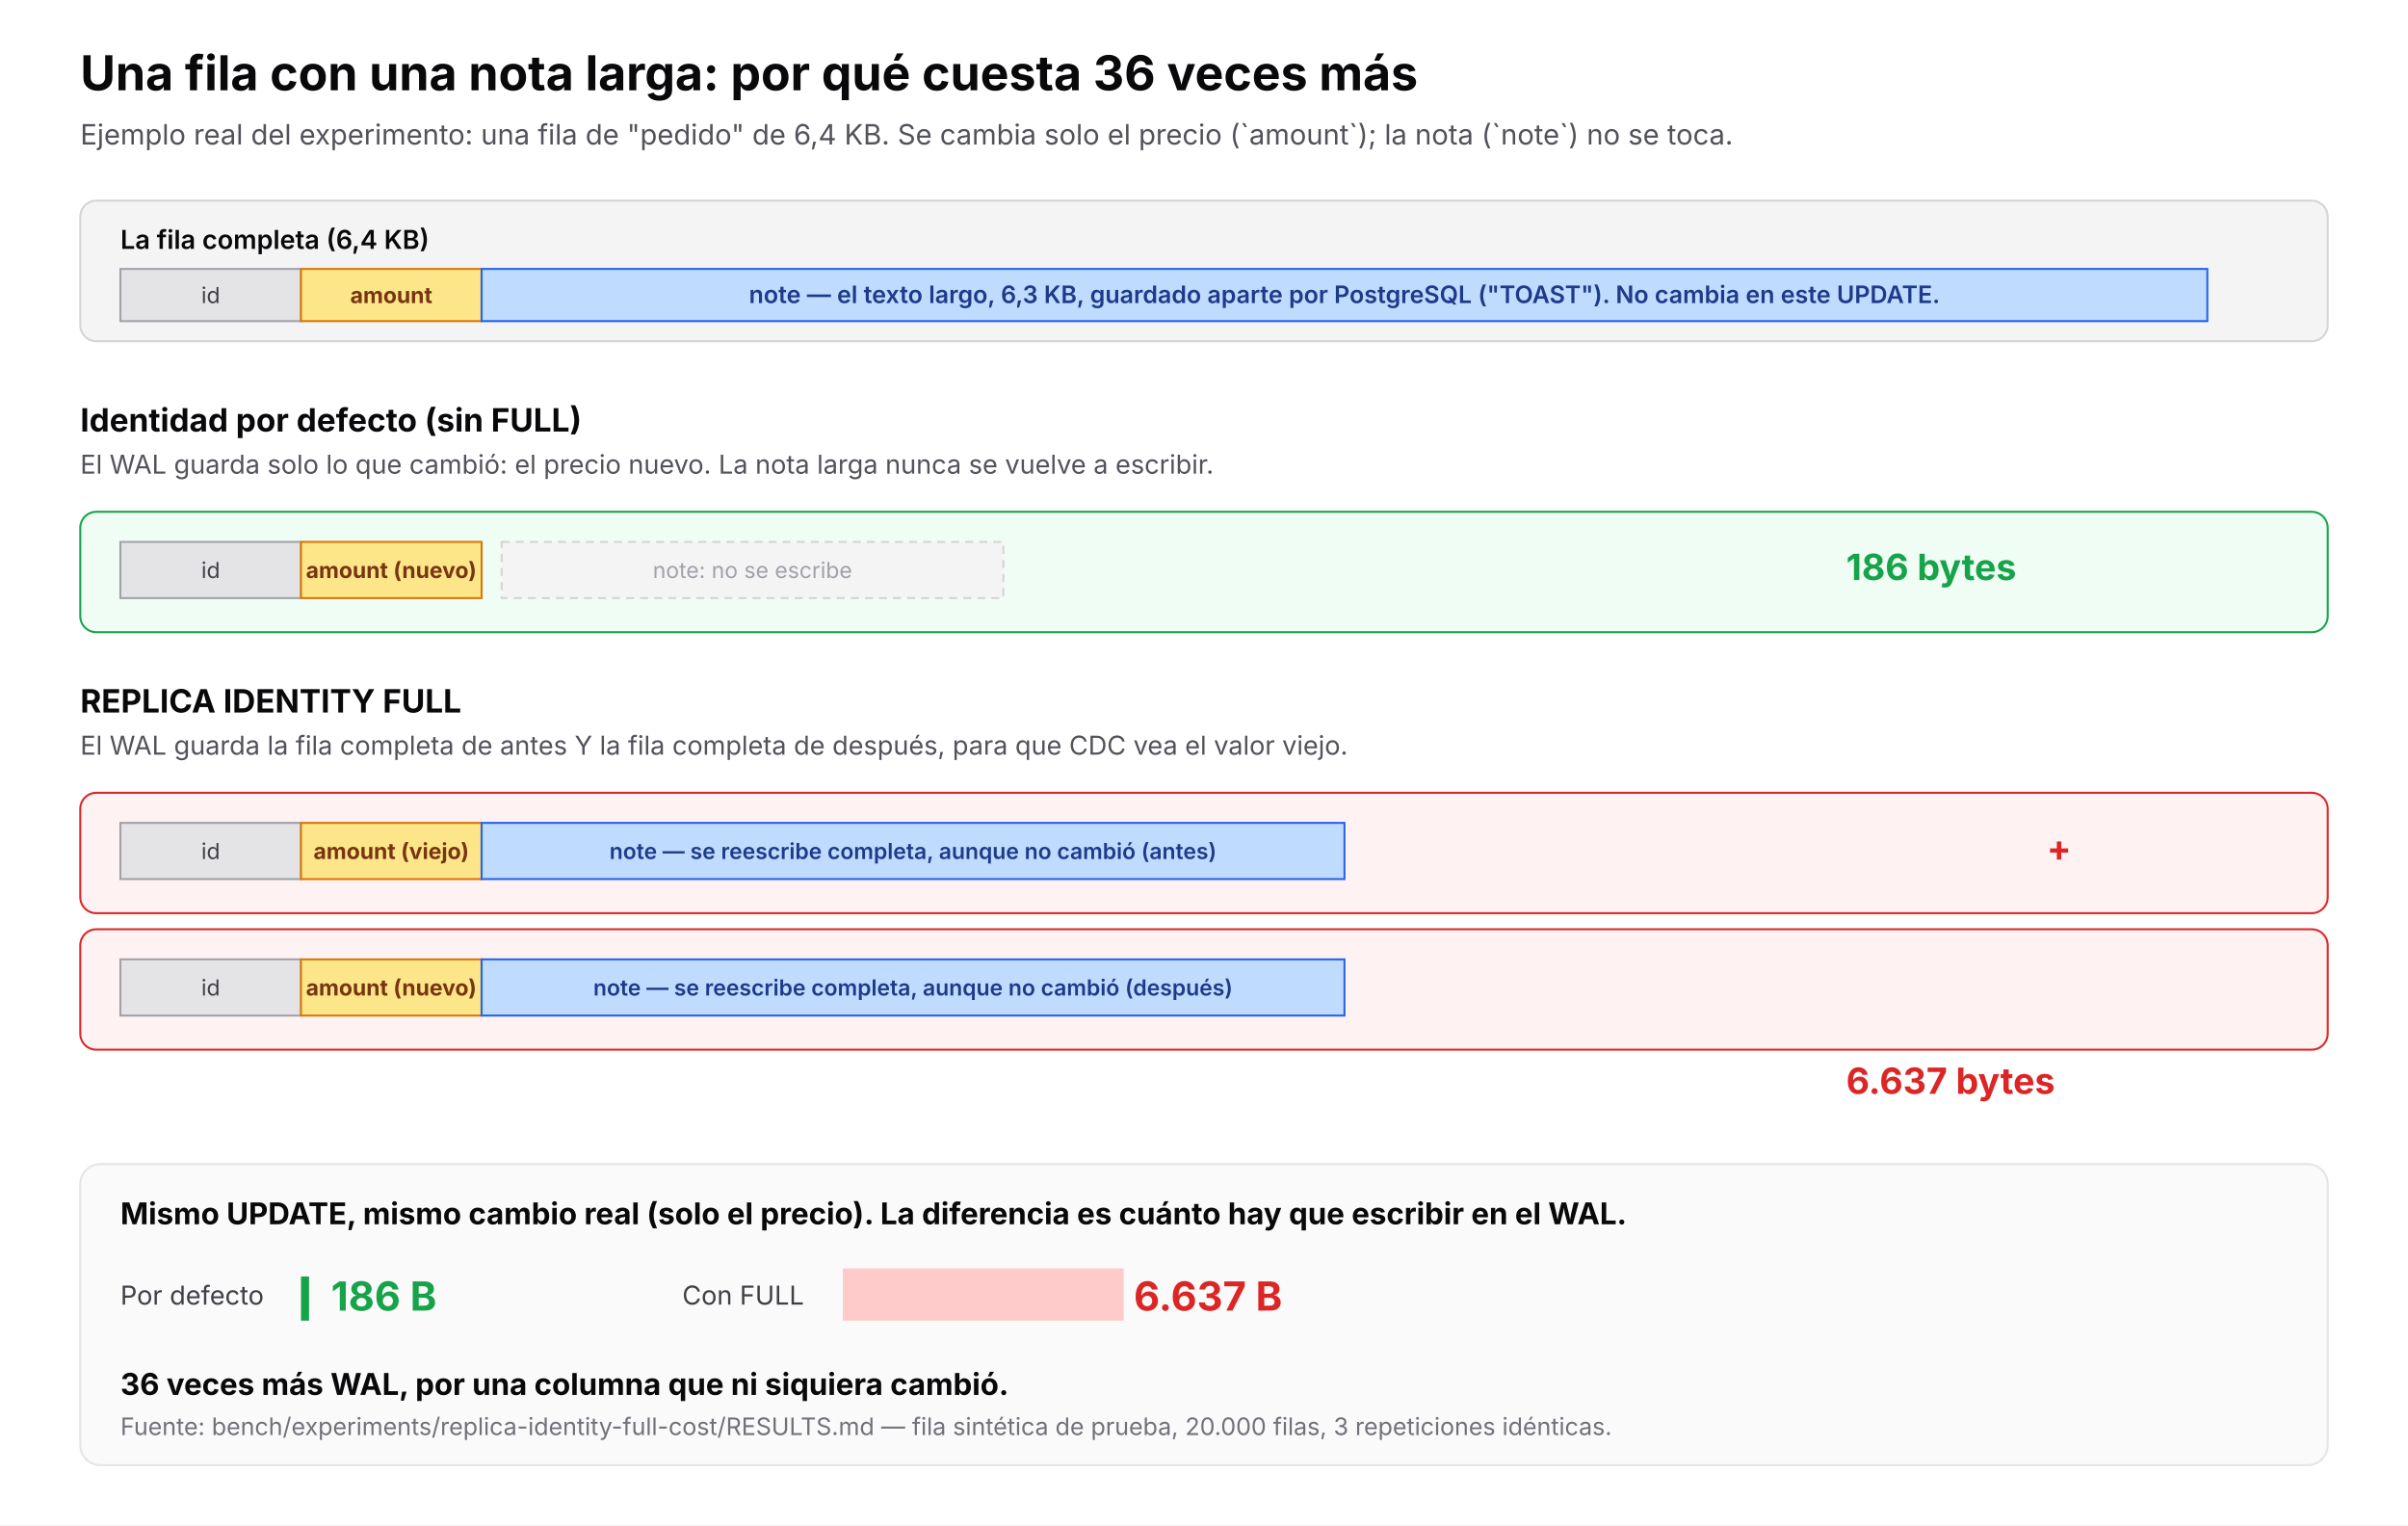
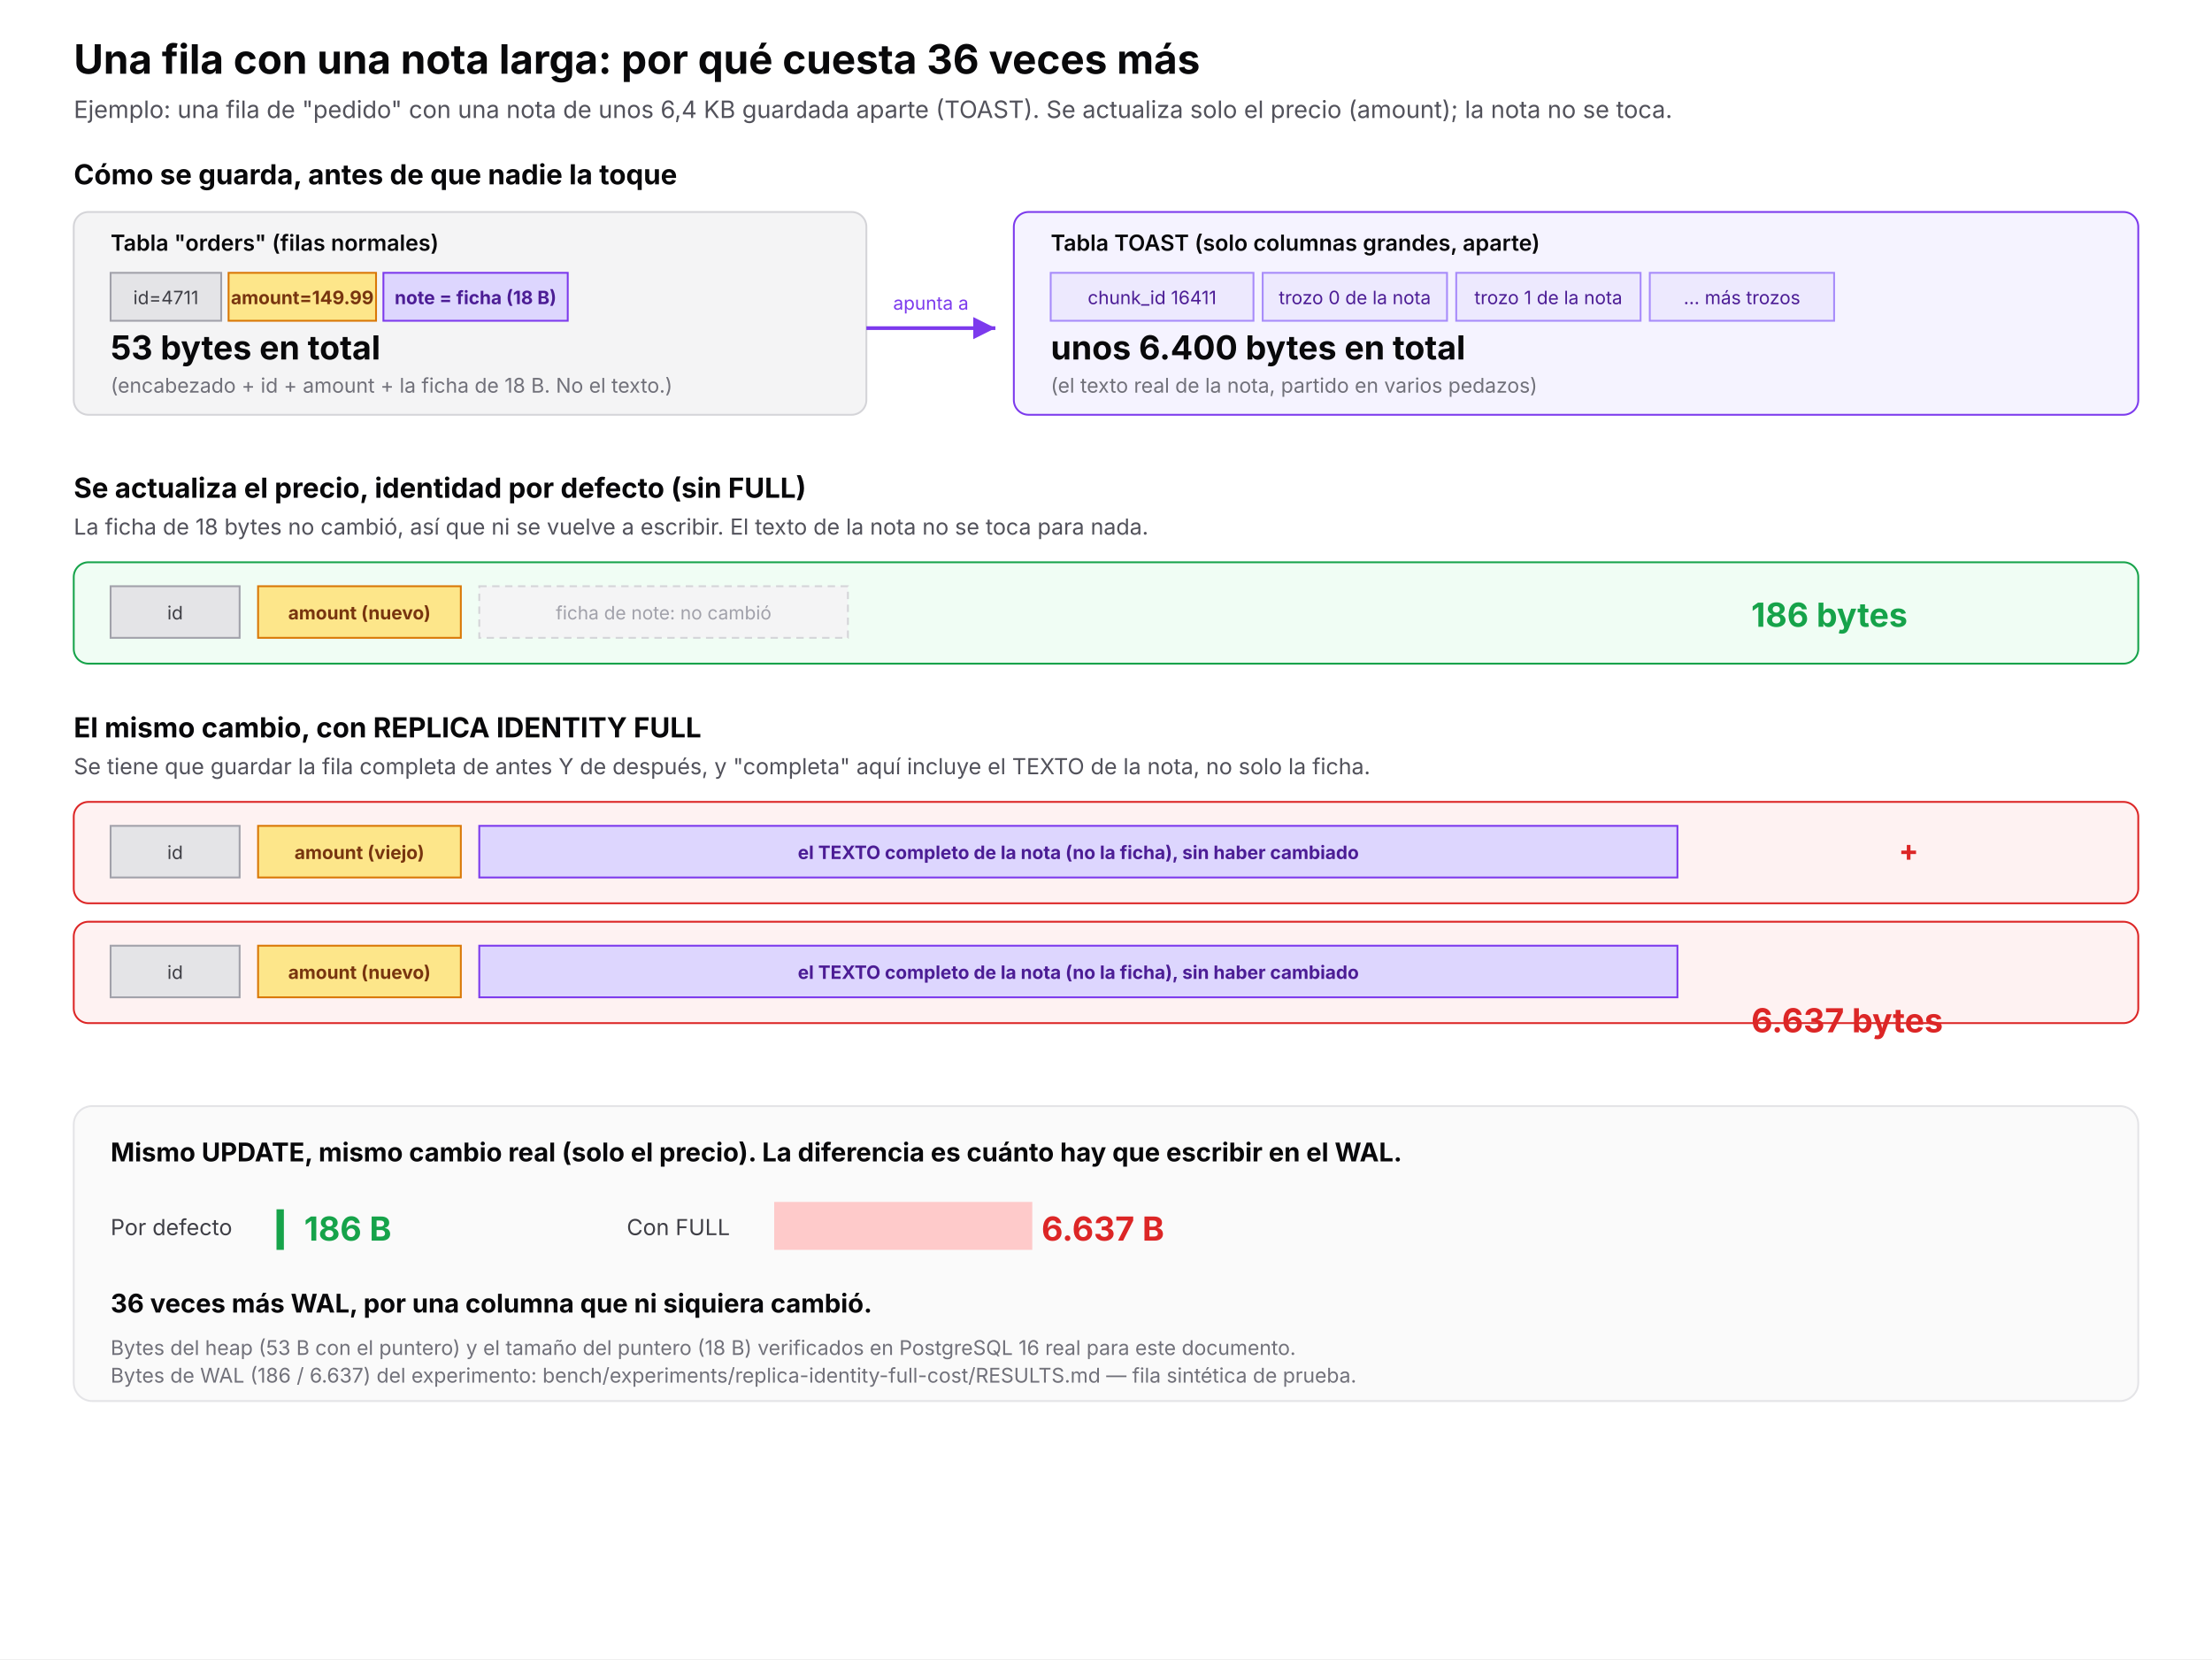
- <svg xmlns="http://www.w3.org/2000/svg" viewBox="0 0 1200 760" font-family="Inter, -apple-system, 'Segoe UI', Helvetica, Arial, sans-serif">
-   <rect width="1200" height="760" fill="#ffffff" />
-   <text x="40" y="45" font-size="24" font-weight="700" fill="#09090b">Una fila con una nota larga: por qué cuesta 36 veces más</text>
-   <text x="40" y="72" font-size="14" fill="#52525b">Ejemplo real del experimento: una fila de "pedido" de 6,4 KB. Se cambia solo el precio (`amount`); la nota (`note`) no se toca.</text>
-   <rect x="40" y="100" width="1120" height="70" rx="8" fill="#f4f4f5" stroke="#d4d4d8" />
-   <text x="60" y="124" font-size="13" font-weight="600" fill="#09090b">La fila completa (6,4 KB)</text>
-   <rect x="60" y="134" width="90" height="26" fill="#e4e4e7" stroke="#a1a1aa" />
-   <text x="105" y="151" font-size="11" text-anchor="middle" fill="#3f3f46">id</text>
-   <rect x="150" y="134" width="90" height="26" fill="#fde68a" stroke="#d97706" />
-   <text x="195" y="151" font-size="11" text-anchor="middle" fill="#78350f" font-weight="700">amount</text>
-   <rect x="240" y="134" width="860" height="26" fill="#bfdbfe" stroke="#2563eb" />
-   <text x="670" y="151" font-size="12" text-anchor="middle" fill="#1e3a8a" font-weight="600">note — el texto largo, 6,3 KB, guardado aparte por PostgreSQL ("TOAST"). No cambia en este UPDATE.</text>
-   <text x="40" y="215" font-size="16" font-weight="700" fill="#09090b">Identidad por defecto (sin FULL)</text>
-   <text x="40" y="236" font-size="13" fill="#52525b">El WAL guarda solo lo que cambió: el precio nuevo. La nota larga nunca se vuelve a escribir.</text>
-   <rect x="40" y="255" width="1120" height="60" rx="8" fill="#f0fdf4" stroke="#16a34a" />
-   <rect x="60" y="270" width="90" height="28" fill="#e4e4e7" stroke="#a1a1aa" />
-   <text x="105" y="288" font-size="11" text-anchor="middle" fill="#3f3f46">id</text>
-   <rect x="150" y="270" width="90" height="28" fill="#fde68a" stroke="#d97706" />
-   <text x="195" y="288" font-size="11" text-anchor="middle" fill="#78350f" font-weight="700">amount (nuevo)</text>
-   <rect x="250" y="270" width="250" height="28" fill="#f4f4f5" stroke="#d4d4d8" stroke-dasharray="4 3" />
-   <text x="375" y="288" font-size="11" text-anchor="middle" fill="#a1a1aa">note: no se escribe</text>
-   <text x="920" y="289" font-size="18" font-weight="700" fill="#16a34a">186 bytes</text>
-   <text x="40" y="355" font-size="16" font-weight="700" fill="#09090b">REPLICA IDENTITY FULL</text>
-   <text x="40" y="376" font-size="13" fill="#52525b">El WAL guarda la fila completa de antes Y la fila completa de después, para que CDC vea el valor viejo.</text>
-   <rect x="40" y="395" width="1120" height="60" rx="8" fill="#fef2f2" stroke="#dc2626" />
-   <rect x="60" y="410" width="90" height="28" fill="#e4e4e7" stroke="#a1a1aa" />
-   <text x="105" y="428" font-size="11" text-anchor="middle" fill="#3f3f46">id</text>
-   <rect x="150" y="410" width="90" height="28" fill="#fde68a" stroke="#d97706" />
-   <text x="195" y="428" font-size="11" text-anchor="middle" fill="#78350f" font-weight="700">amount (viejo)</text>
-   <rect x="240" y="410" width="430" height="28" fill="#bfdbfe" stroke="#2563eb" />
-   <text x="455" y="428" font-size="11" text-anchor="middle" fill="#1e3a8a" font-weight="600">note — se reescribe completa, aunque no cambió (antes)</text>
-   <text x="1020" y="429" font-size="18" font-weight="700" fill="#dc2626">+</text>
-   <rect x="40" y="463" width="1120" height="60" rx="8" fill="#fef2f2" stroke="#dc2626" />
-   <rect x="60" y="478" width="90" height="28" fill="#e4e4e7" stroke="#a1a1aa" />
-   <text x="105" y="496" font-size="11" text-anchor="middle" fill="#3f3f46">id</text>
-   <rect x="150" y="478" width="90" height="28" fill="#fde68a" stroke="#d97706" />
-   <text x="195" y="496" font-size="11" text-anchor="middle" fill="#78350f" font-weight="700">amount (nuevo)</text>
-   <rect x="240" y="478" width="430" height="28" fill="#bfdbfe" stroke="#2563eb" />
-   <text x="455" y="496" font-size="11" text-anchor="middle" fill="#1e3a8a" font-weight="600">note — se reescribe completa, aunque no cambió (después)</text>
-   <text x="920" y="545" font-size="18" font-weight="700" fill="#dc2626">6.637 bytes</text>
-   <rect x="40" y="580" width="1120" height="150" rx="10" fill="#fafafa" stroke="#e4e4e7" />
-   <text x="60" y="610" font-size="15" font-weight="700" fill="#09090b">Mismo UPDATE, mismo cambio real (solo el precio). La diferencia es cuánto hay que escribir en el WAL.</text>
-   <text x="60" y="650" font-size="13" fill="#3f3f46">Por defecto</text>
-   <rect x="150" y="636" width="4" height="22" fill="#16a34a" />
-   <text x="165" y="653" font-size="20" font-weight="700" fill="#16a34a">186 B</text>
-   <text x="340" y="650" font-size="13" fill="#3f3f46">Con FULL</text>
-   <rect x="420" y="632" width="140" height="26" fill="#fecaca" />
-   <text x="565" y="653" font-size="20" font-weight="700" fill="#dc2626">6.637 B</text>
-   <text x="60" y="695" font-size="15" font-weight="700" fill="#09090b">36 veces más WAL, por una columna que ni siquiera cambió.</text>
-   <text x="60" y="715" font-size="12" fill="#71717a">Fuente: bench/experiments/replica-identity-full-cost/RESULTS.md — fila sintética de prueba, 20.000 filas, 3 repeticiones idénticas.</text>
+ <svg xmlns="http://www.w3.org/2000/svg" viewBox="0 0 1200 900" font-family="Inter, -apple-system, 'Segoe UI', Helvetica, Arial, sans-serif">
+   <rect width="1200" height="900" fill="#ffffff" />
+   <text x="40" y="40" font-size="22" font-weight="700" fill="#09090b">Una fila con una nota larga: por qué cuesta 36 veces más</text>
+   <text x="40" y="64" font-size="13" fill="#52525b">Ejemplo: una fila de "pedido" con una nota de unos 6,4 KB guardada aparte (TOAST). Se actualiza solo el precio (amount); la nota no se toca.</text>
+   <text x="40" y="100" font-size="15" font-weight="700" fill="#09090b">Cómo se guarda, antes de que nadie la toque</text>
+   <rect x="40" y="115" width="430" height="110" rx="8" fill="#f4f4f5" stroke="#d4d4d8" />
+   <text x="60" y="136" font-size="12" font-weight="600" fill="#09090b">Tabla "orders" (filas normales)</text>
+   <rect x="60" y="148" width="60" height="26" fill="#e4e4e7" stroke="#a1a1aa" />
+   <text x="90" y="165" font-size="10" text-anchor="middle" fill="#3f3f46">id=4711</text>
+   <rect x="124" y="148" width="80" height="26" fill="#fde68a" stroke="#d97706" />
+   <text x="164" y="165" font-size="10" text-anchor="middle" fill="#78350f" font-weight="700">amount=149.99</text>
+   <rect x="208" y="148" width="100" height="26" fill="#ddd6fe" stroke="#7c3aed" />
+   <text x="258" y="165" font-size="10" text-anchor="middle" fill="#4c1d95" font-weight="700">note = ficha (18 B)</text>
+   <text x="60" y="195" font-size="18" font-weight="700" fill="#09090b">53 bytes en total</text>
+   <text x="60" y="213" font-size="11" fill="#71717a">(encabezado + id + amount + la ficha de 18 B. No el texto.)</text>
+   <path d="M 470 178 L 540 178" stroke="#7c3aed" stroke-width="2" marker-end="url(#arrow)" />
+   <text x="505" y="168" font-size="10" text-anchor="middle" fill="#7c3aed">apunta a</text>
+   <rect x="550" y="115" width="610" height="110" rx="8" fill="#f5f3ff" stroke="#7c3aed" />
+   <text x="570" y="136" font-size="12" font-weight="600" fill="#09090b">Tabla TOAST (solo columnas grandes, aparte)</text>
+   <rect x="570" y="148" width="110" height="26" fill="#ede9fe" stroke="#a78bfa" />
+   <text x="625" y="165" font-size="10" text-anchor="middle" fill="#4c1d95">chunk_id 16411</text>
+   <rect x="685" y="148" width="100" height="26" fill="#ede9fe" stroke="#a78bfa" />
+   <text x="735" y="165" font-size="10" text-anchor="middle" fill="#4c1d95">trozo 0 de la nota</text>
+   <rect x="790" y="148" width="100" height="26" fill="#ede9fe" stroke="#a78bfa" />
+   <text x="840" y="165" font-size="10" text-anchor="middle" fill="#4c1d95">trozo 1 de la nota</text>
+   <rect x="895" y="148" width="100" height="26" fill="#ede9fe" stroke="#a78bfa" />
+   <text x="945" y="165" font-size="10" text-anchor="middle" fill="#4c1d95">… más trozos</text>
+   <text x="570" y="195" font-size="18" font-weight="700" fill="#09090b">unos 6.400 bytes en total</text>
+   <text x="570" y="213" font-size="11" fill="#71717a">(el texto real de la nota, partido en varios pedazos)</text>
+   <text x="40" y="270" font-size="15" font-weight="700" fill="#09090b">Se actualiza el precio, identidad por defecto (sin FULL)</text>
+   <text x="40" y="290" font-size="12" fill="#52525b">La ficha de 18 bytes no cambió, así que ni se vuelve a escribir. El texto de la nota no se toca para nada.</text>
+   <rect x="40" y="305" width="1120" height="55" rx="8" fill="#f0fdf4" stroke="#16a34a" />
+   <rect x="60" y="318" width="70" height="28" fill="#e4e4e7" stroke="#a1a1aa" />
+   <text x="95" y="336" font-size="10" text-anchor="middle" fill="#3f3f46">id</text>
+   <rect x="140" y="318" width="110" height="28" fill="#fde68a" stroke="#d97706" />
+   <text x="195" y="336" font-size="10" text-anchor="middle" fill="#78350f" font-weight="700">amount (nuevo)</text>
+   <rect x="260" y="318" width="200" height="28" fill="#f4f4f5" stroke="#d4d4d8" stroke-dasharray="4 3" />
+   <text x="360" y="336" font-size="10" text-anchor="middle" fill="#a1a1aa">ficha de note: no cambió</text>
+   <text x="950" y="340" font-size="18" font-weight="700" fill="#16a34a">186 bytes</text>
+   <text x="40" y="400" font-size="15" font-weight="700" fill="#09090b">El mismo cambio, con REPLICA IDENTITY FULL</text>
+   <text x="40" y="420" font-size="12" fill="#52525b">Se tiene que guardar la fila completa de antes Y de después, y "completa" aquí incluye el TEXTO de la nota, no solo la ficha.</text>
+   <rect x="40" y="435" width="1120" height="55" rx="8" fill="#fef2f2" stroke="#dc2626" />
+   <rect x="60" y="448" width="70" height="28" fill="#e4e4e7" stroke="#a1a1aa" />
+   <text x="95" y="466" font-size="10" text-anchor="middle" fill="#3f3f46">id</text>
+   <rect x="140" y="448" width="110" height="28" fill="#fde68a" stroke="#d97706" />
+   <text x="195" y="466" font-size="10" text-anchor="middle" fill="#78350f" font-weight="700">amount (viejo)</text>
+   <rect x="260" y="448" width="650" height="28" fill="#ddd6fe" stroke="#7c3aed" />
+   <text x="585" y="466" font-size="10" text-anchor="middle" fill="#4c1d95" font-weight="700">el TEXTO completo de la nota (no la ficha), sin haber cambiado</text>
+   <text x="1030" y="467" font-size="16" font-weight="700" fill="#dc2626">+</text>
+   <rect x="40" y="500" width="1120" height="55" rx="8" fill="#fef2f2" stroke="#dc2626" />
+   <rect x="60" y="513" width="70" height="28" fill="#e4e4e7" stroke="#a1a1aa" />
+   <text x="95" y="531" font-size="10" text-anchor="middle" fill="#3f3f46">id</text>
+   <rect x="140" y="513" width="110" height="28" fill="#fde68a" stroke="#d97706" />
+   <text x="195" y="531" font-size="10" text-anchor="middle" fill="#78350f" font-weight="700">amount (nuevo)</text>
+   <rect x="260" y="513" width="650" height="28" fill="#ddd6fe" stroke="#7c3aed" />
+   <text x="585" y="531" font-size="10" text-anchor="middle" fill="#4c1d95" font-weight="700">el TEXTO completo de la nota (no la ficha), sin haber cambiado</text>
+   <text x="950" y="560" font-size="18" font-weight="700" fill="#dc2626">6.637 bytes</text>
+   <rect x="40" y="600" width="1120" height="160" rx="10" fill="#fafafa" stroke="#e4e4e7" />
+   <text x="60" y="630" font-size="14" font-weight="700" fill="#09090b">Mismo UPDATE, mismo cambio real (solo el precio). La diferencia es cuánto hay que escribir en el WAL.</text>
+   <text x="60" y="670" font-size="12" fill="#3f3f46">Por defecto</text>
+   <rect x="150" y="656" width="4" height="22" fill="#16a34a" />
+   <text x="165" y="673" font-size="18" font-weight="700" fill="#16a34a">186 B</text>
+   <text x="340" y="670" font-size="12" fill="#3f3f46">Con FULL</text>
+   <rect x="420" y="652" width="140" height="26" fill="#fecaca" />
+   <text x="565" y="673" font-size="18" font-weight="700" fill="#dc2626">6.637 B</text>
+   <text x="60" y="712" font-size="14" font-weight="700" fill="#09090b">36 veces más WAL, por una columna que ni siquiera cambió.</text>
+   <text x="60" y="735" font-size="11" fill="#71717a">Bytes del heap (53 B con el puntero) y el tamaño del puntero (18 B) verificados en PostgreSQL 16 real para este documento.</text>
+   <text x="60" y="750" font-size="11" fill="#71717a">Bytes de WAL (186 / 6.637) del experimento: bench/experiments/replica-identity-full-cost/RESULTS.md — fila sintética de prueba.</text>
+   <defs>
+     <marker id="arrow" markerWidth="8" markerHeight="8" refX="6" refY="3" orient="auto" markerUnits="strokeWidth">
+       <path d="M0,0 L6,3 L0,6 Z" fill="#7c3aed" />
+     </marker>
+   </defs>
</svg>
